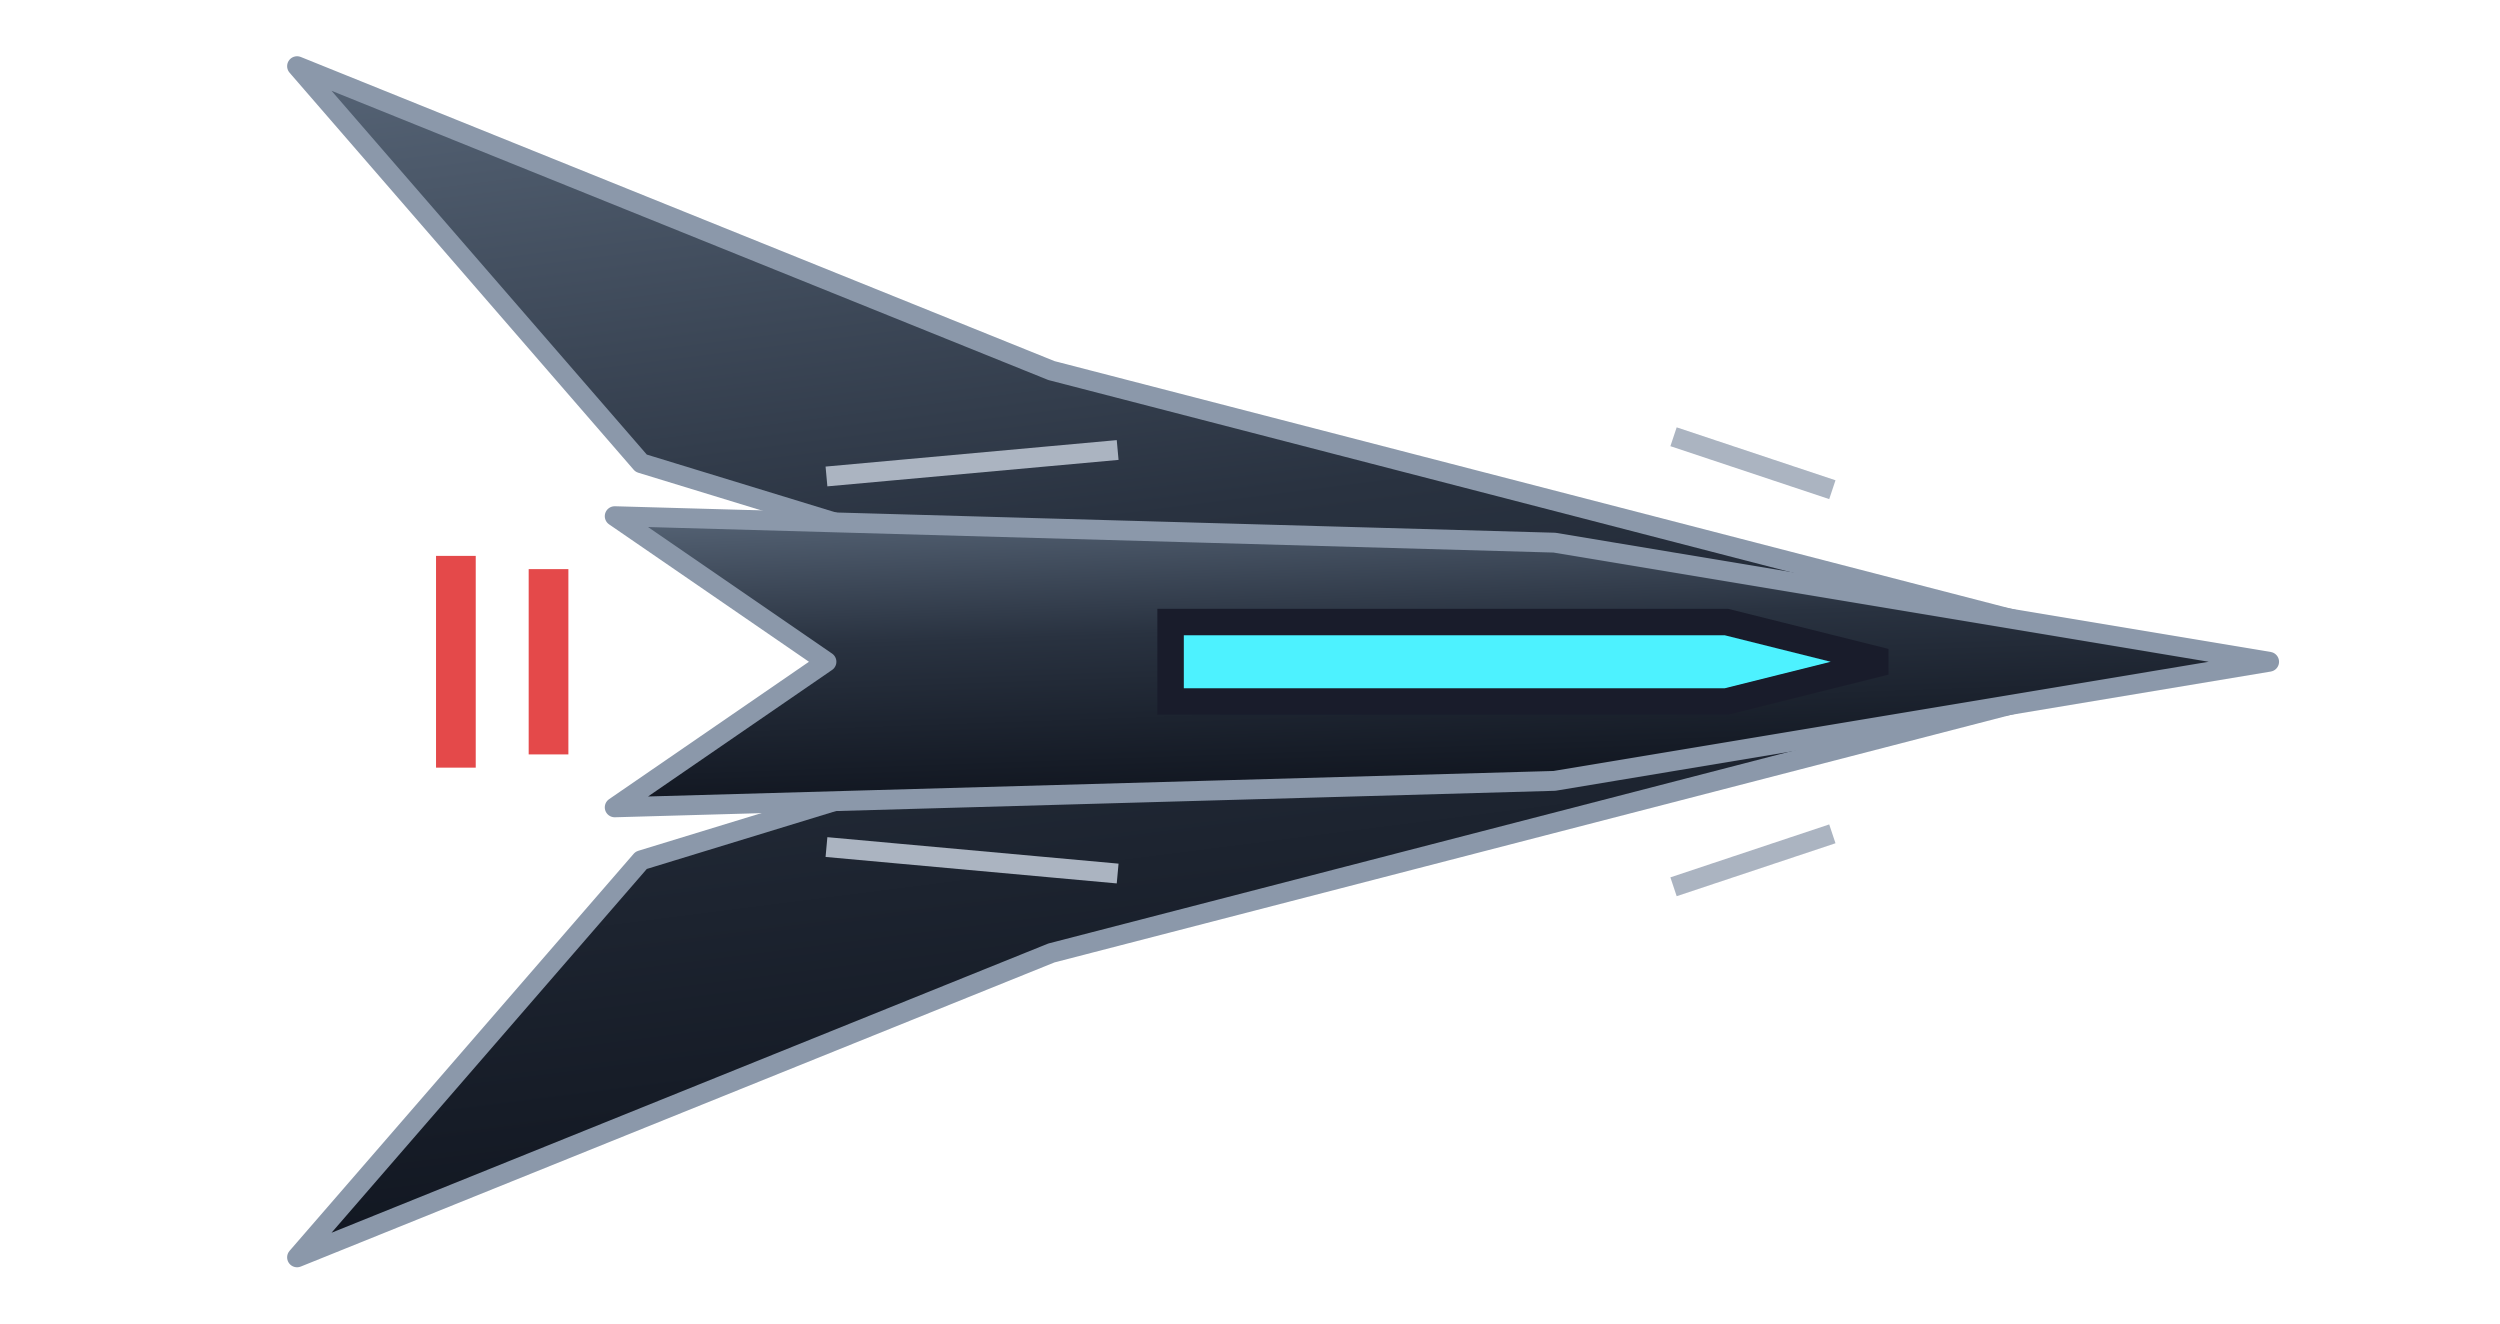
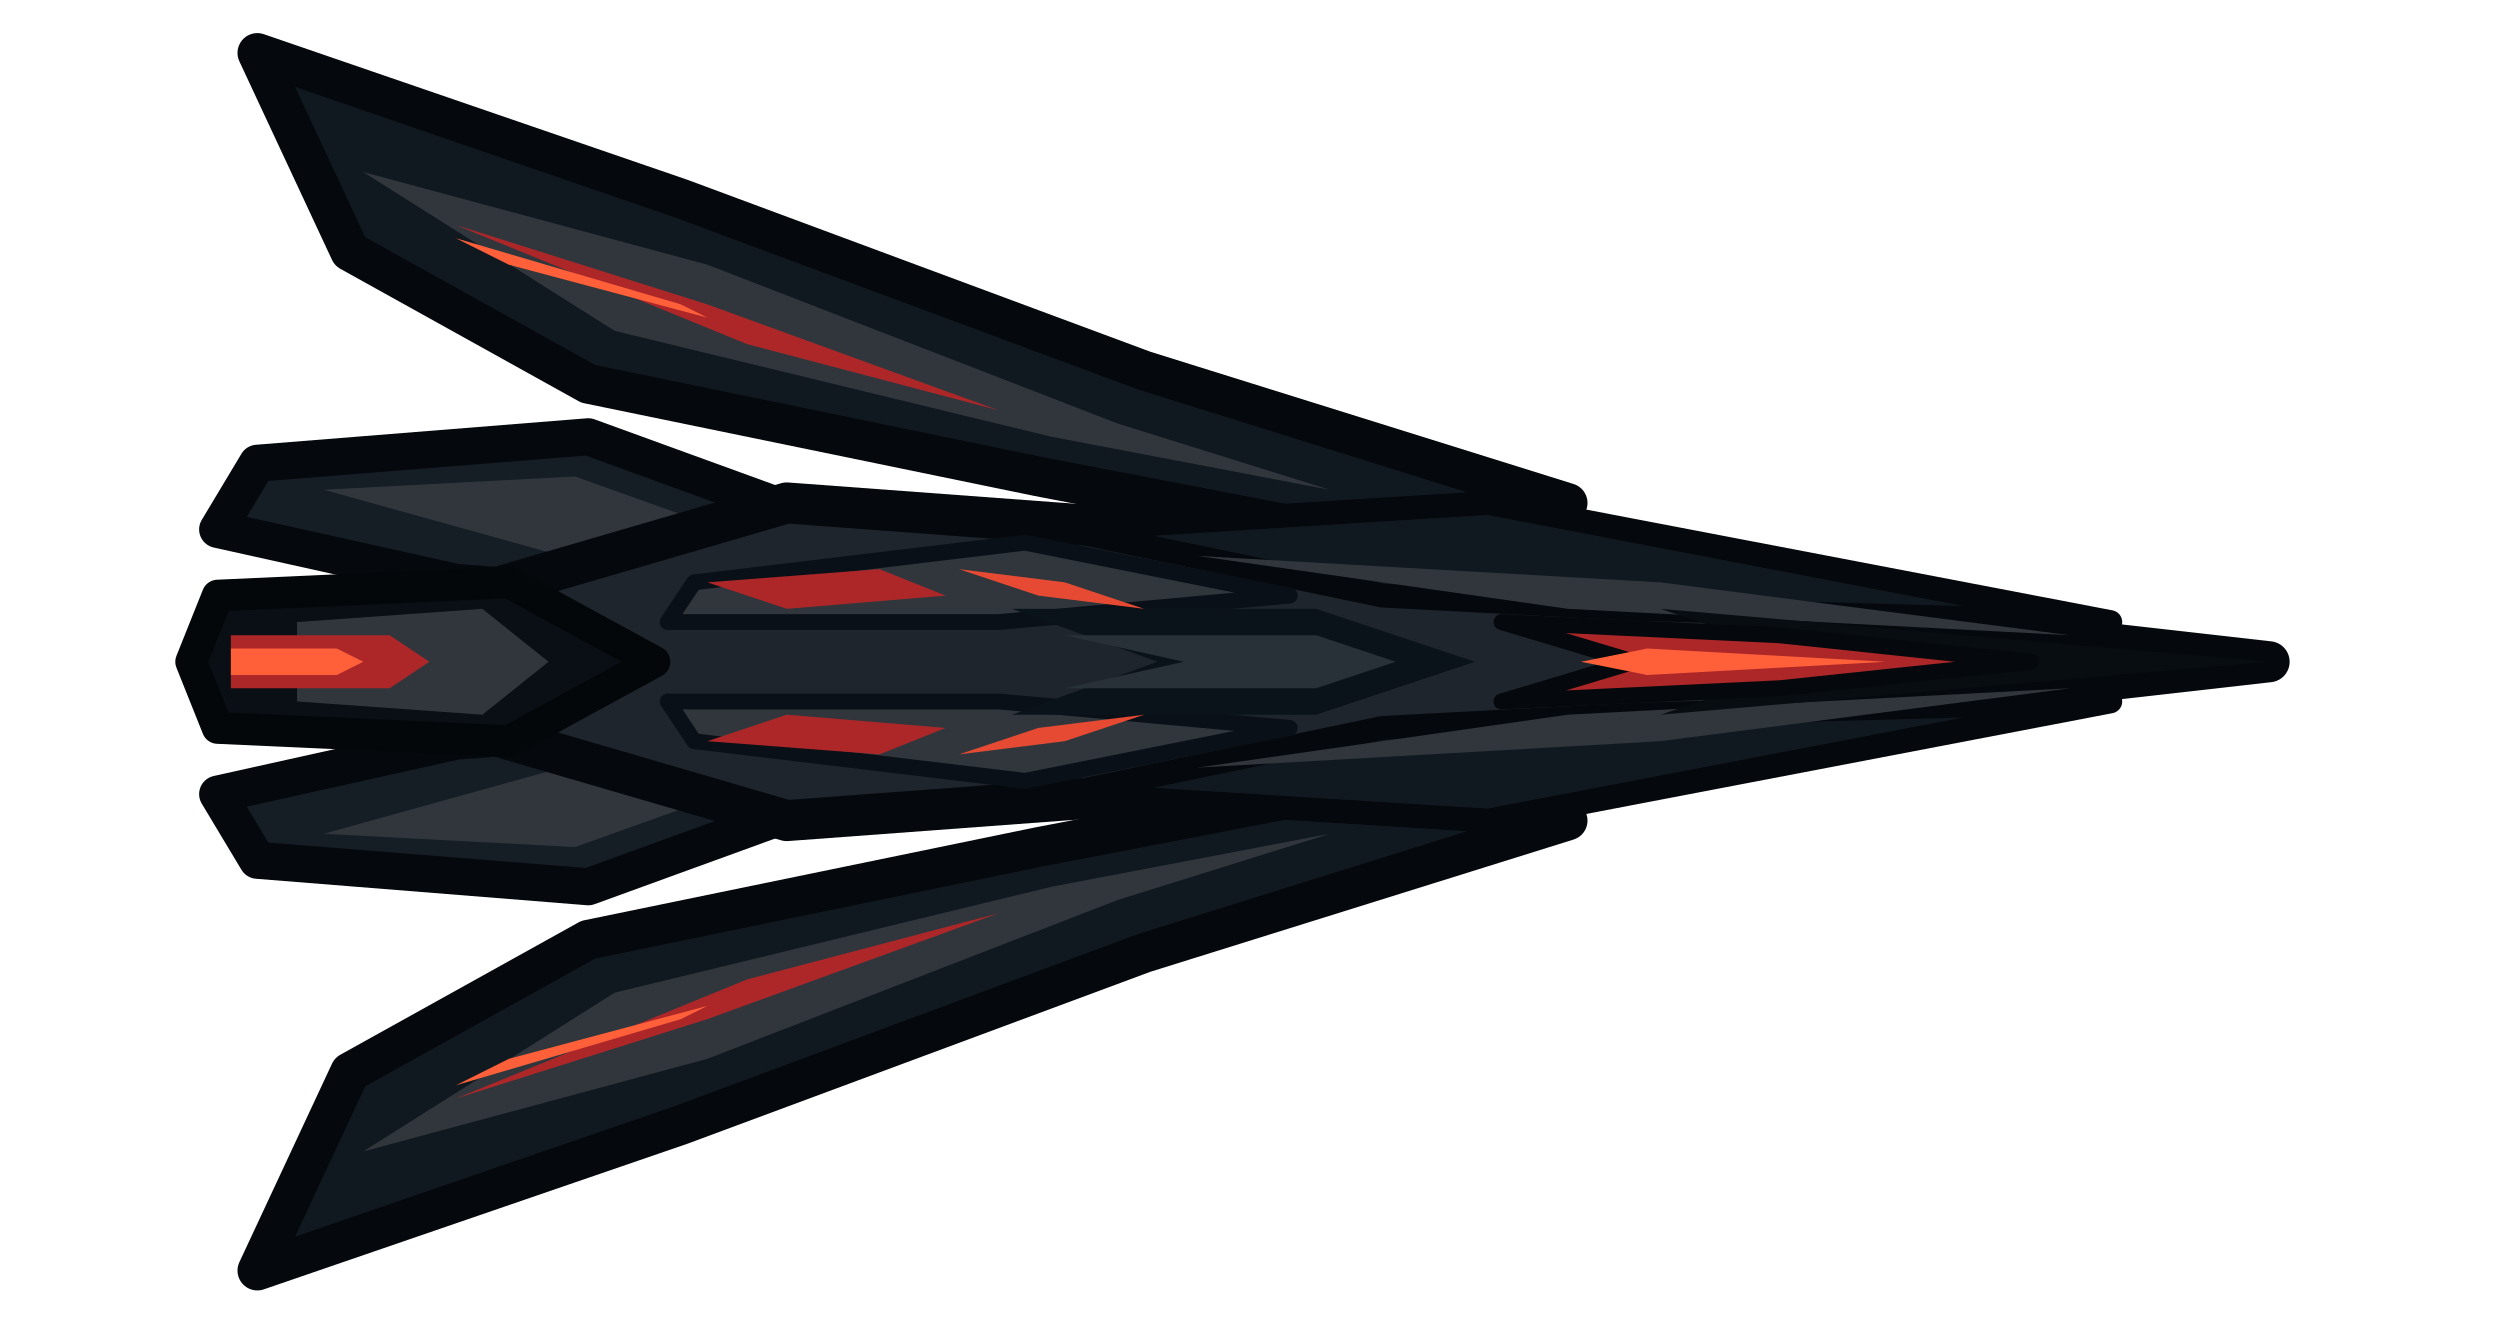
<svg xmlns="http://www.w3.org/2000/svg" width="34" height="18" viewBox="0 0 160 100">
-   <defs>
-     <linearGradient id="plate" x1="0" y1="0" x2="0.2" y2="1">
-       <stop stop-color="#566476" />
-       <stop offset=".45" stop-color="#293240" />
-       <stop offset="1" stop-color="#10151f" />
-     </linearGradient>
-   </defs>
-   <path d="M8 5L65 28 150 50 65 72 8 95 34 65 83 50 34 35Z" fill="url(#plate)" stroke="#8b98aa" stroke-width="1.5" stroke-linejoin="round" />
-   <path d="M32 39L103 41 157 50 103 59 32 61 48 50Z" fill="url(#plate)" stroke="#8b98aa" stroke-width="1.5" stroke-linejoin="round" />
-   <path d="M20 42v16M27 43v14" stroke="#e4494a" stroke-width="3" />
-   <path d="M74 47L116 47 128 50 116 53 74 53Z" fill="#4df2ff" stroke="#191c2b" stroke-width="2" />
-   <path d="M48 36L70 34M48 64L70 66M112 33l12 4M112 67l12 -4" fill="none" stroke="#abb4c1" stroke-width="1.5" />
+   <g stroke-linejoin="round" stroke-linecap="round">
+     <path d="M5 4 37 15 72 28 104 38 90 41 64 36 30 29 12 19Z" fill="#111920" stroke="#05080c" stroke-width="3" />
+     <path d="M5 96 37 85 72 72 104 62 90 59 64 64 30 71 12 81Z" fill="#111920" stroke="#05080c" stroke-width="3" />
+     <path d="M13 13 39 20 70 32 86 37 65 33 32 25Z M13 87 39 80 70 68 86 63 65 67 32 75Z" fill="#30363c" />
+     <path d="M20 17 39 23 61 31 42 26Z M20 83 39 77 61 69 42 74Z" fill="#ad2729" />
+     <path d="M20 18 37 23 39 24 24 20Z M20 82 37 77 39 76 24 80Z" fill="#ff6039" />
+     <path d="M5 35 30 33 52 41 46 46 20 44 2 40Z" fill="#151d25" stroke="#05080c" stroke-width="2.8" />
+     <path d="M5 65 30 67 52 59 46 54 20 56 2 60Z" fill="#151d25" stroke="#05080c" stroke-width="2.8" />
+     <path d="M10 37 29 36 43 41 28 42Z M10 63 29 64 43 59 28 58Z" fill="#30363c" />
+     <path d="M21 45 45 38 72 40 104 44 157 50 104 56 72 60 45 62 21 55 29 50Z" fill="#1e252c" stroke="#05080c" stroke-width="3.1" />
+     <path d="M66 40 98 38 145 47 109 46 90 45Z M66 60 98 62 145 53 109 54 90 55Z" fill="#111920" stroke="#05080c" stroke-width="1.8" />
+     <path d="M76 42 111 44 142 48 104 46Z M76 58 111 56 142 52 104 54Z" fill="#30363c" />
+     <path d="M111 46 157 50 111 54 123 50Z" fill="#080d12" />
+     <path d="M38 44 63 41 83 45 61 47 36 47Z M38 56 63 59 83 55 61 53 36 53Z" fill="#30363c" stroke="#0a1017" stroke-width="1.2" />
+     <path d="M62 46 85 46 97 50 85 54 62 54 73 50Z" fill="#0b131a" />
+     <path d="M66 48 85 48 91 50 85 52 66 52 75 50Z" fill="#283038" />
+     <path d="M39 44 52 43 57 45 45 46Z M39 56 52 57 57 55 45 54Z" fill="#ad2729" />
+     <path d="M58 43 66 44 72 46 64 45Z M58 57 66 56 72 54 64 55Z" fill="#e74a32" />
+     <path d="M99 47 120 48 139 50 120 52 99 53 109 50Z" fill="#ad2729" stroke="#05080c" stroke-width="1.2" />
+     <path d="M110 49 128 50 110 51 105 50Z" fill="#ff6039" />
+     <path d="M2 45 24 44 35 50 24 56 2 55 0 50Z" fill="#090f15" stroke="#04070a" stroke-width="2.4" />
+     <path d="M8 47 22 46 27 50 22 54 8 53Z" fill="#30363c" />
+     <path d="M3 48 15 48 18 50 15 52 3 52Z" fill="#ad2729" />
+     <path d="M3 49 11 49 13 50 11 51 3 51Z" fill="#ff6039" />
+   </g>
</svg>
